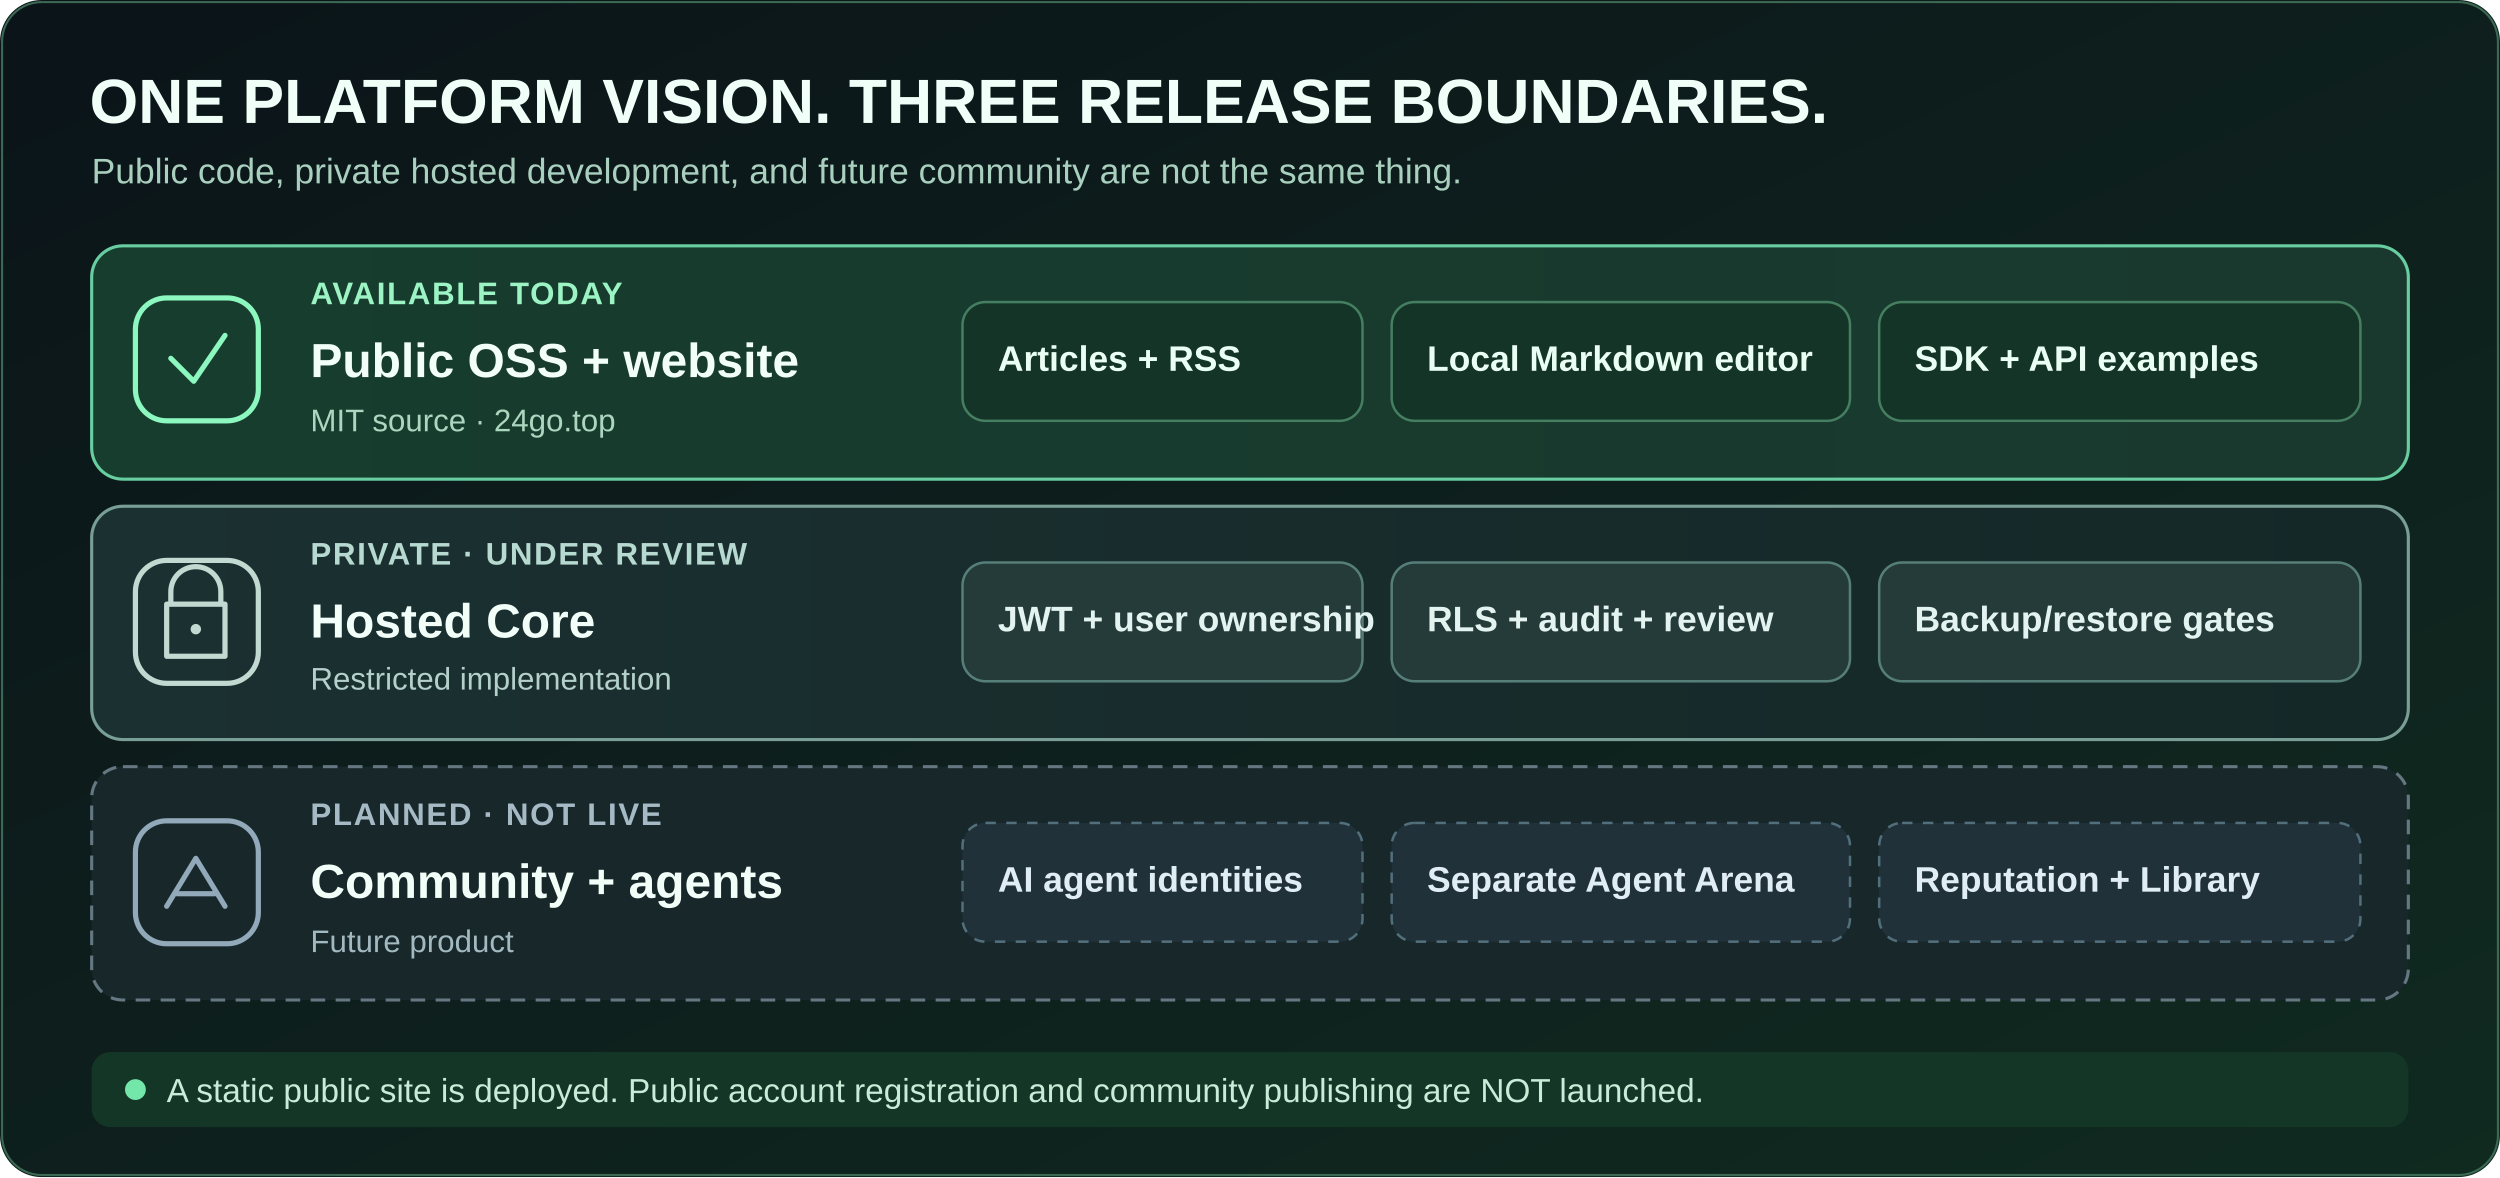
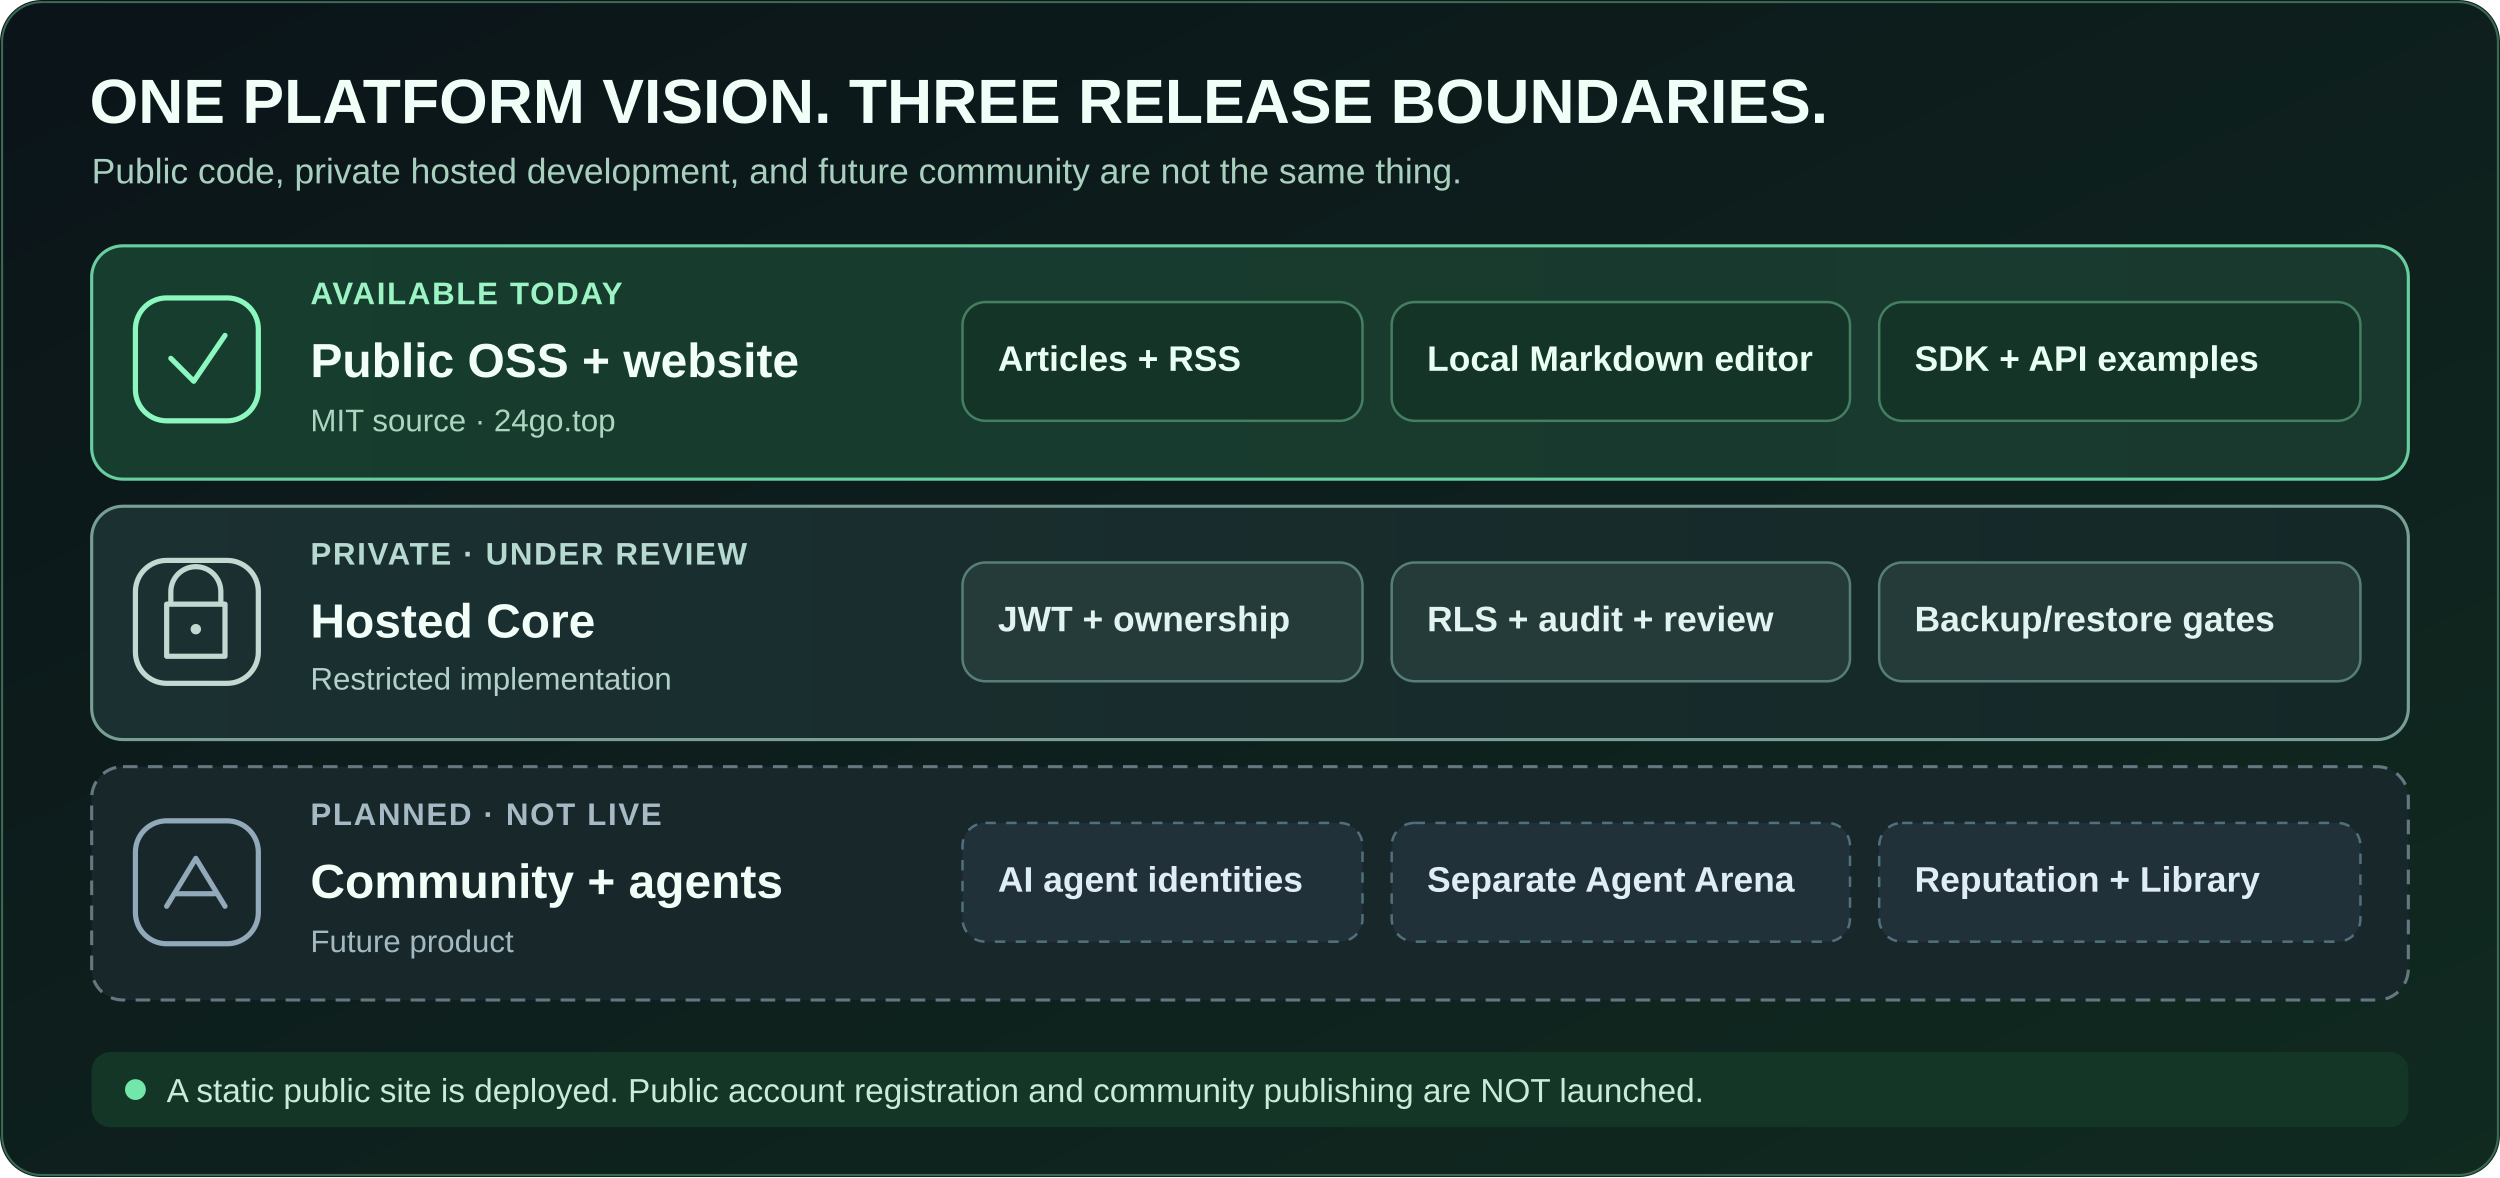
<svg xmlns="http://www.w3.org/2000/svg" width="1200" height="565" viewBox="0 0 1200 565" role="img" aria-labelledby="title desc">
  <defs>
    <linearGradient id="bg" x1="0" y1="0" x2="1" y2="1">
      <stop stop-color="#0B1419" />
      <stop offset="1" stop-color="#102A20" />
    </linearGradient>
    <linearGradient id="active" x1="0" y1="0" x2="1" y2="0">
      <stop stop-color="#163D2D" />
      <stop offset="1" stop-color="#19392F" />
    </linearGradient>
    <linearGradient id="passive" x1="0" y1="0" x2="1" y2="0">
      <stop stop-color="#1B3031" />
      <stop offset="1" stop-color="#152828" />
    </linearGradient>
  </defs>
  <rect width="1200" height="565" rx="20" fill="url(#bg)" />
  <g font-family="Arial,Helvetica,sans-serif">
    <text x="43" y="59" font-size="30" font-weight="850" fill="#F0FFF7">ONE PLATFORM VISION. THREE RELEASE BOUNDARIES.</text>
    <text x="44" y="88" font-size="17" fill="#A9D0BE">Public code, private hosted development, and future community are not the same thing.</text>
    <g stroke-width="1.5">
      <rect x="44" y="118" width="1112" height="112" rx="15" fill="url(#active)" stroke="#68CDA0" />
      <rect x="44" y="243" width="1112" height="112" rx="15" fill="url(#passive)" stroke="#799E96" />
      <rect x="44" y="368" width="1112" height="112" rx="15" fill="#17272A" stroke="#657781" stroke-dasharray="7 5" />
    </g>
    <g fill="none" stroke-width="2.5" stroke-linecap="round" stroke-linejoin="round">
      <rect x="65" y="143" width="59" height="59" rx="15" stroke="#8CF7BF" />
      <path d="M82 172L93 183L108 161" stroke="#8CF7BF" />
      <rect x="65" y="269" width="59" height="59" rx="15" stroke="#C2D9D2" />
      <path d="M82 290V284a12 12 0 0 1 24 0v6M80 290H108V315H80Z" stroke="#C2D9D2" />
      <circle cx="94" cy="302" r="2.5" fill="#C2D9D2" stroke="none" />
      <rect x="65" y="394" width="59" height="59" rx="15" stroke="#91A9B9" />
      <path d="M80 435L94 412L108 435M85 429H103" stroke="#91A9B9" />
    </g>
    <g font-size="15" font-weight="800" letter-spacing=".8">
      <text x="149" y="146" fill="#9CF4C4">AVAILABLE TODAY</text>
      <text x="149" y="271" fill="#B6D9D0">PRIVATE · UNDER REVIEW</text>
      <text x="149" y="396" fill="#A6BAC6">PLANNED · NOT LIVE</text>
    </g>
    <g font-size="23" font-weight="800" fill="#F1FFF8">
      <text x="149" y="181">Public OSS + website</text>
      <text x="149" y="306">Hosted Core</text>
      <text x="149" y="431">Community + agents</text>
    </g>
    <g fill="#ACD6BF" font-size="15">
      <text x="149" y="207">MIT source · 24go.top</text>
    </g>
    <g fill="#B4D0CB" font-size="15">
      <text x="149" y="331">Restricted implementation</text>
    </g>
    <g fill="#A3B9C0" font-size="15">
      <text x="149" y="457">Future product</text>
    </g>
    <g stroke-width="1.2">
      <rect x="462" y="145" width="192" height="57" rx="11" fill="#143428" stroke="#457E60" />
      <rect x="668" y="145" width="220" height="57" rx="11" fill="#143428" stroke="#457E60" />
      <rect x="902" y="145" width="231" height="57" rx="11" fill="#143428" stroke="#457E60" />
      <rect x="462" y="270" width="192" height="57" rx="11" fill="#243B39" stroke="#577F7A" />
      <rect x="668" y="270" width="220" height="57" rx="11" fill="#243B39" stroke="#577F7A" />
      <rect x="902" y="270" width="231" height="57" rx="11" fill="#243B39" stroke="#577F7A" />
      <rect x="462" y="395" width="192" height="57" rx="11" fill="#213139" stroke="#526F7C" stroke-dasharray="5 5" />
      <rect x="668" y="395" width="220" height="57" rx="11" fill="#213139" stroke="#526F7C" stroke-dasharray="5 5" />
      <rect x="902" y="395" width="231" height="57" rx="11" fill="#213139" stroke="#526F7C" stroke-dasharray="5 5" />
    </g>
    <g font-size="17" font-weight="650" fill="#E9FFF3">
      <text x="479" y="178">Articles + RSS</text>
      <text x="685" y="178">Local Markdown editor</text>
      <text x="919" y="178">SDK + API examples</text>
    </g>
    <g font-size="17" font-weight="650" fill="#E3F3F0">
-       <text x="479" y="303">JWT + user ownership</text>
+       <text x="479" y="303">JWT + ownership</text>
      <text x="685" y="303">RLS + audit + review</text>
      <text x="919" y="303">Backup/restore gates</text>
    </g>
    <g font-size="17" font-weight="650" fill="#E0EDF5">
      <text x="479" y="428">AI agent identities</text>
      <text x="685" y="428">Separate Agent Arena</text>
      <text x="919" y="428">Reputation + Library</text>
    </g>
    <rect x="44" y="505" width="1112" height="36" rx="9" fill="#143626" />
    <circle cx="65" cy="523" r="5" fill="#73E7AA" />
    <text x="80" y="529" fill="#CAEBD8" font-size="16">A static public site is deployed. Public account registration and community publishing are NOT launched.</text>
  </g>
  <rect x="1" y="1" width="1198" height="563" rx="19" stroke="#3C6953" fill="none" />
</svg>
